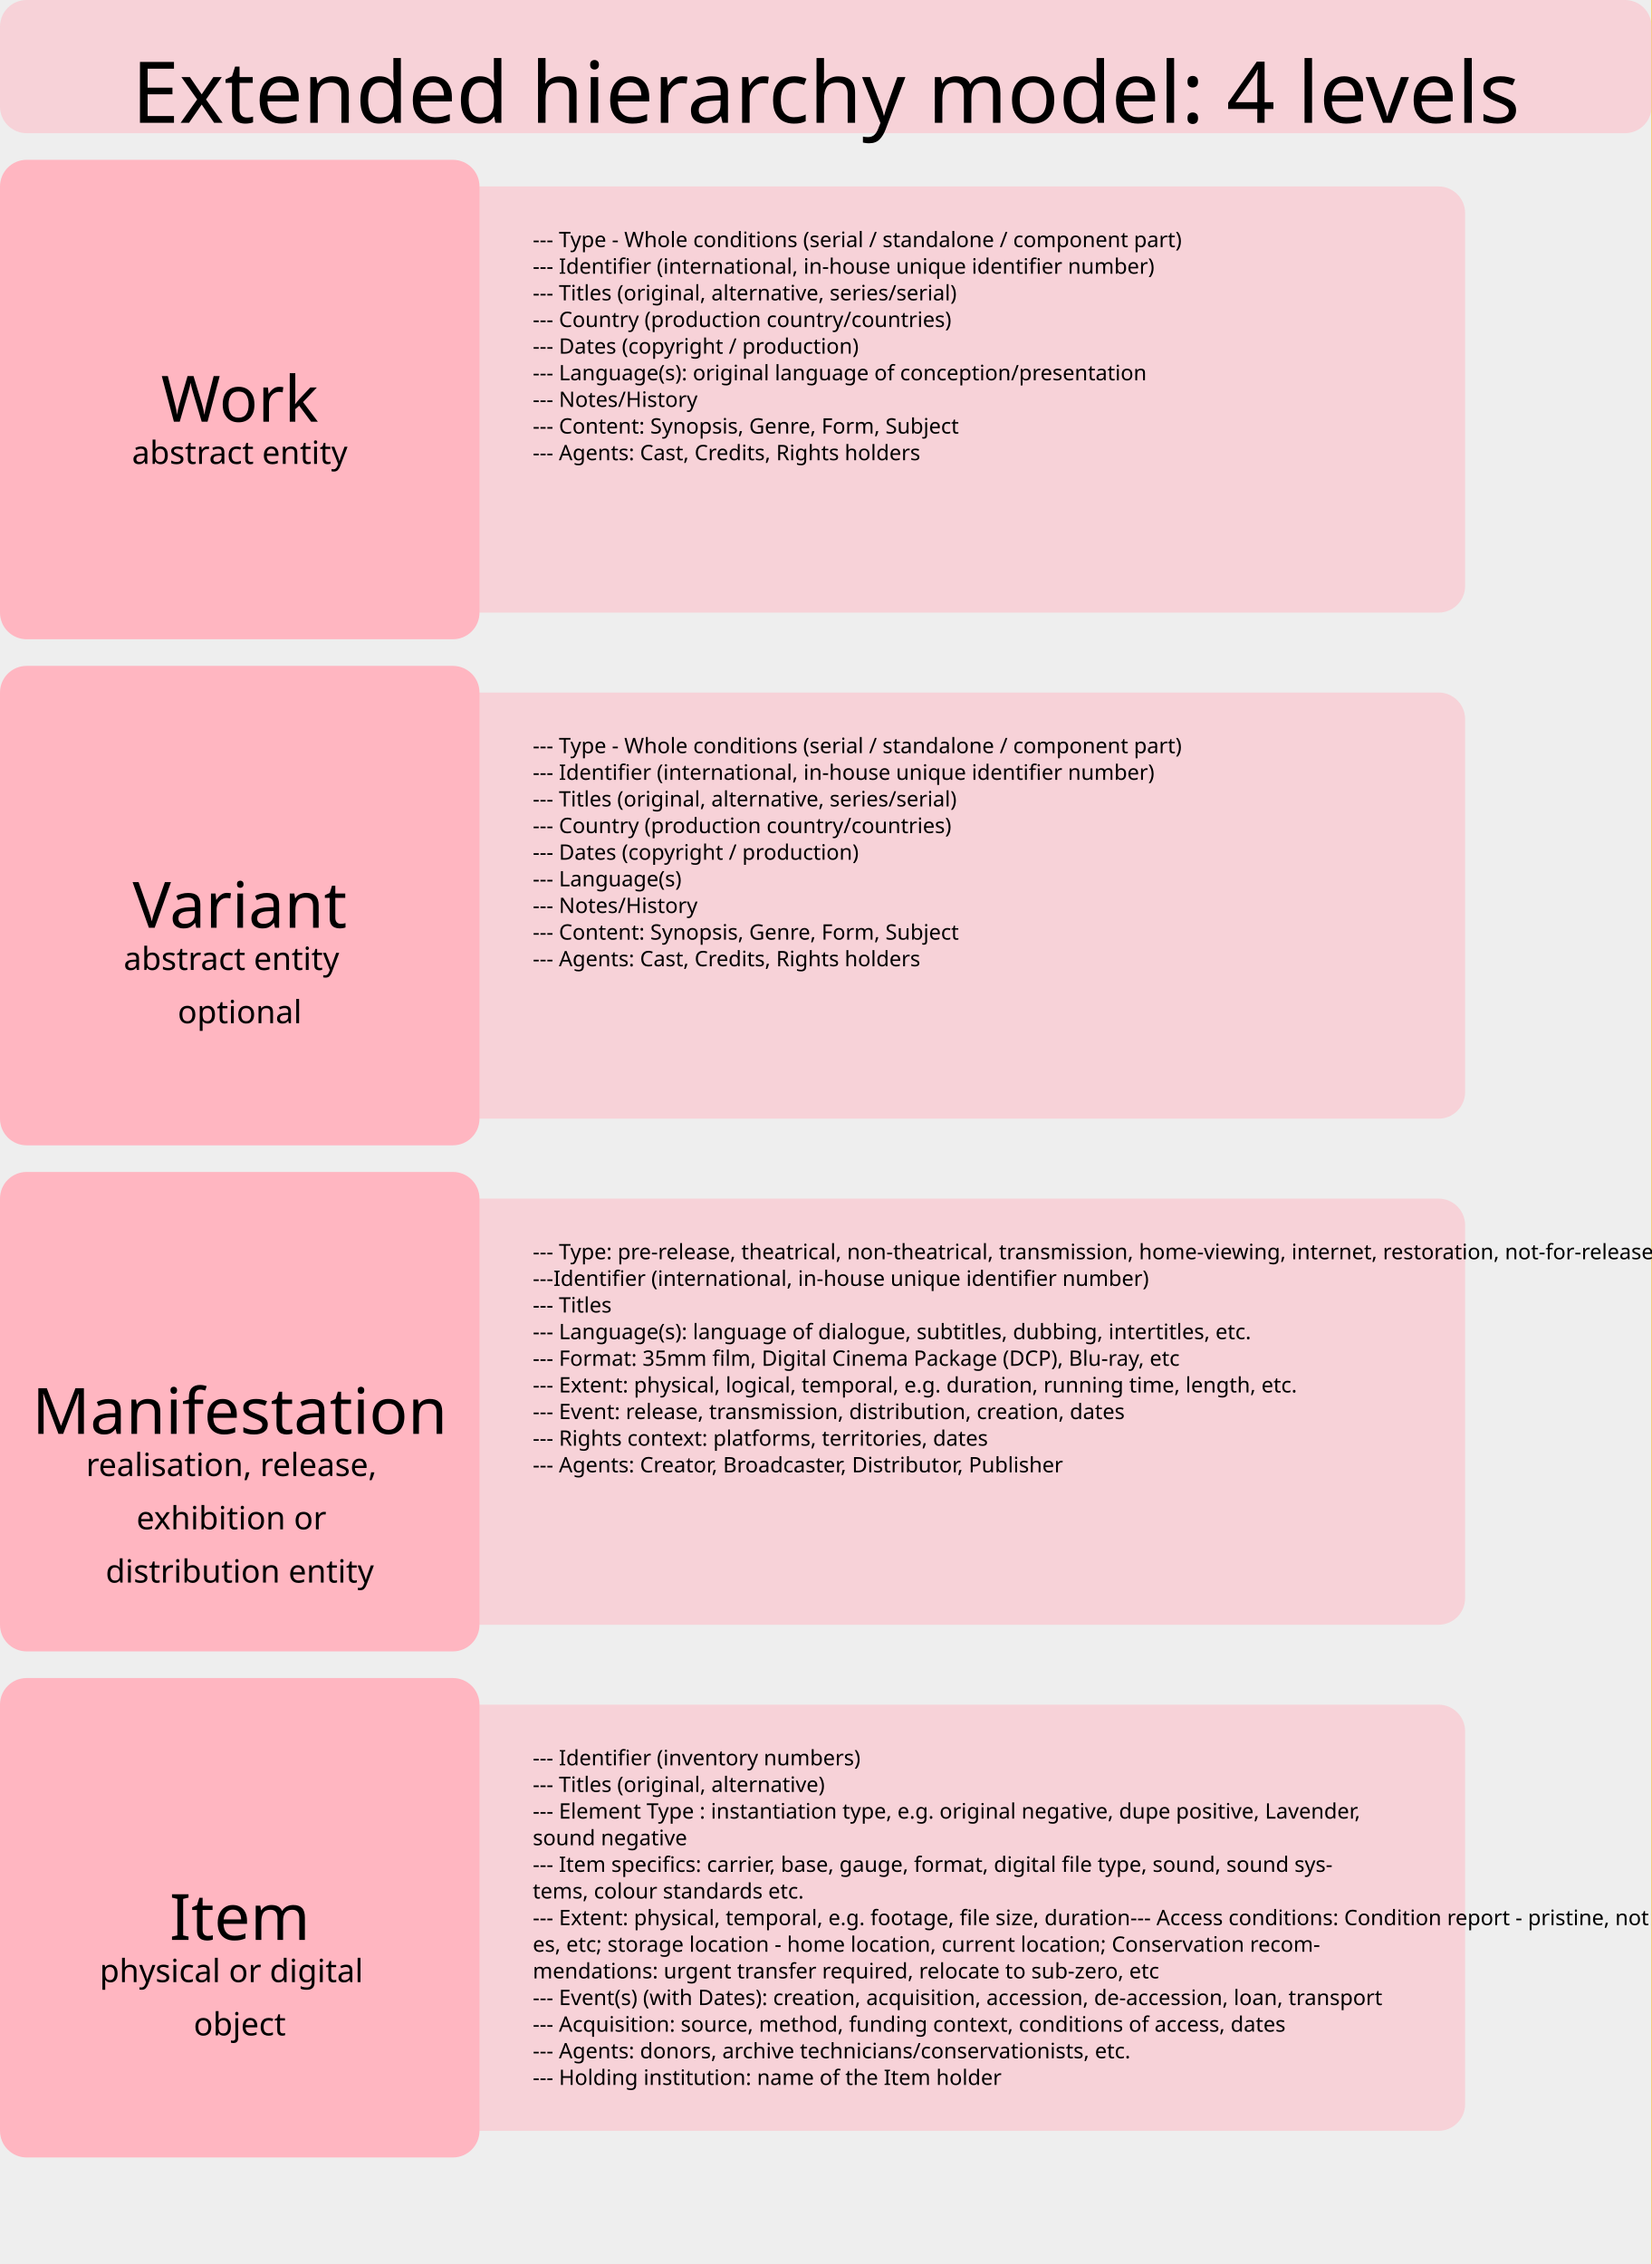
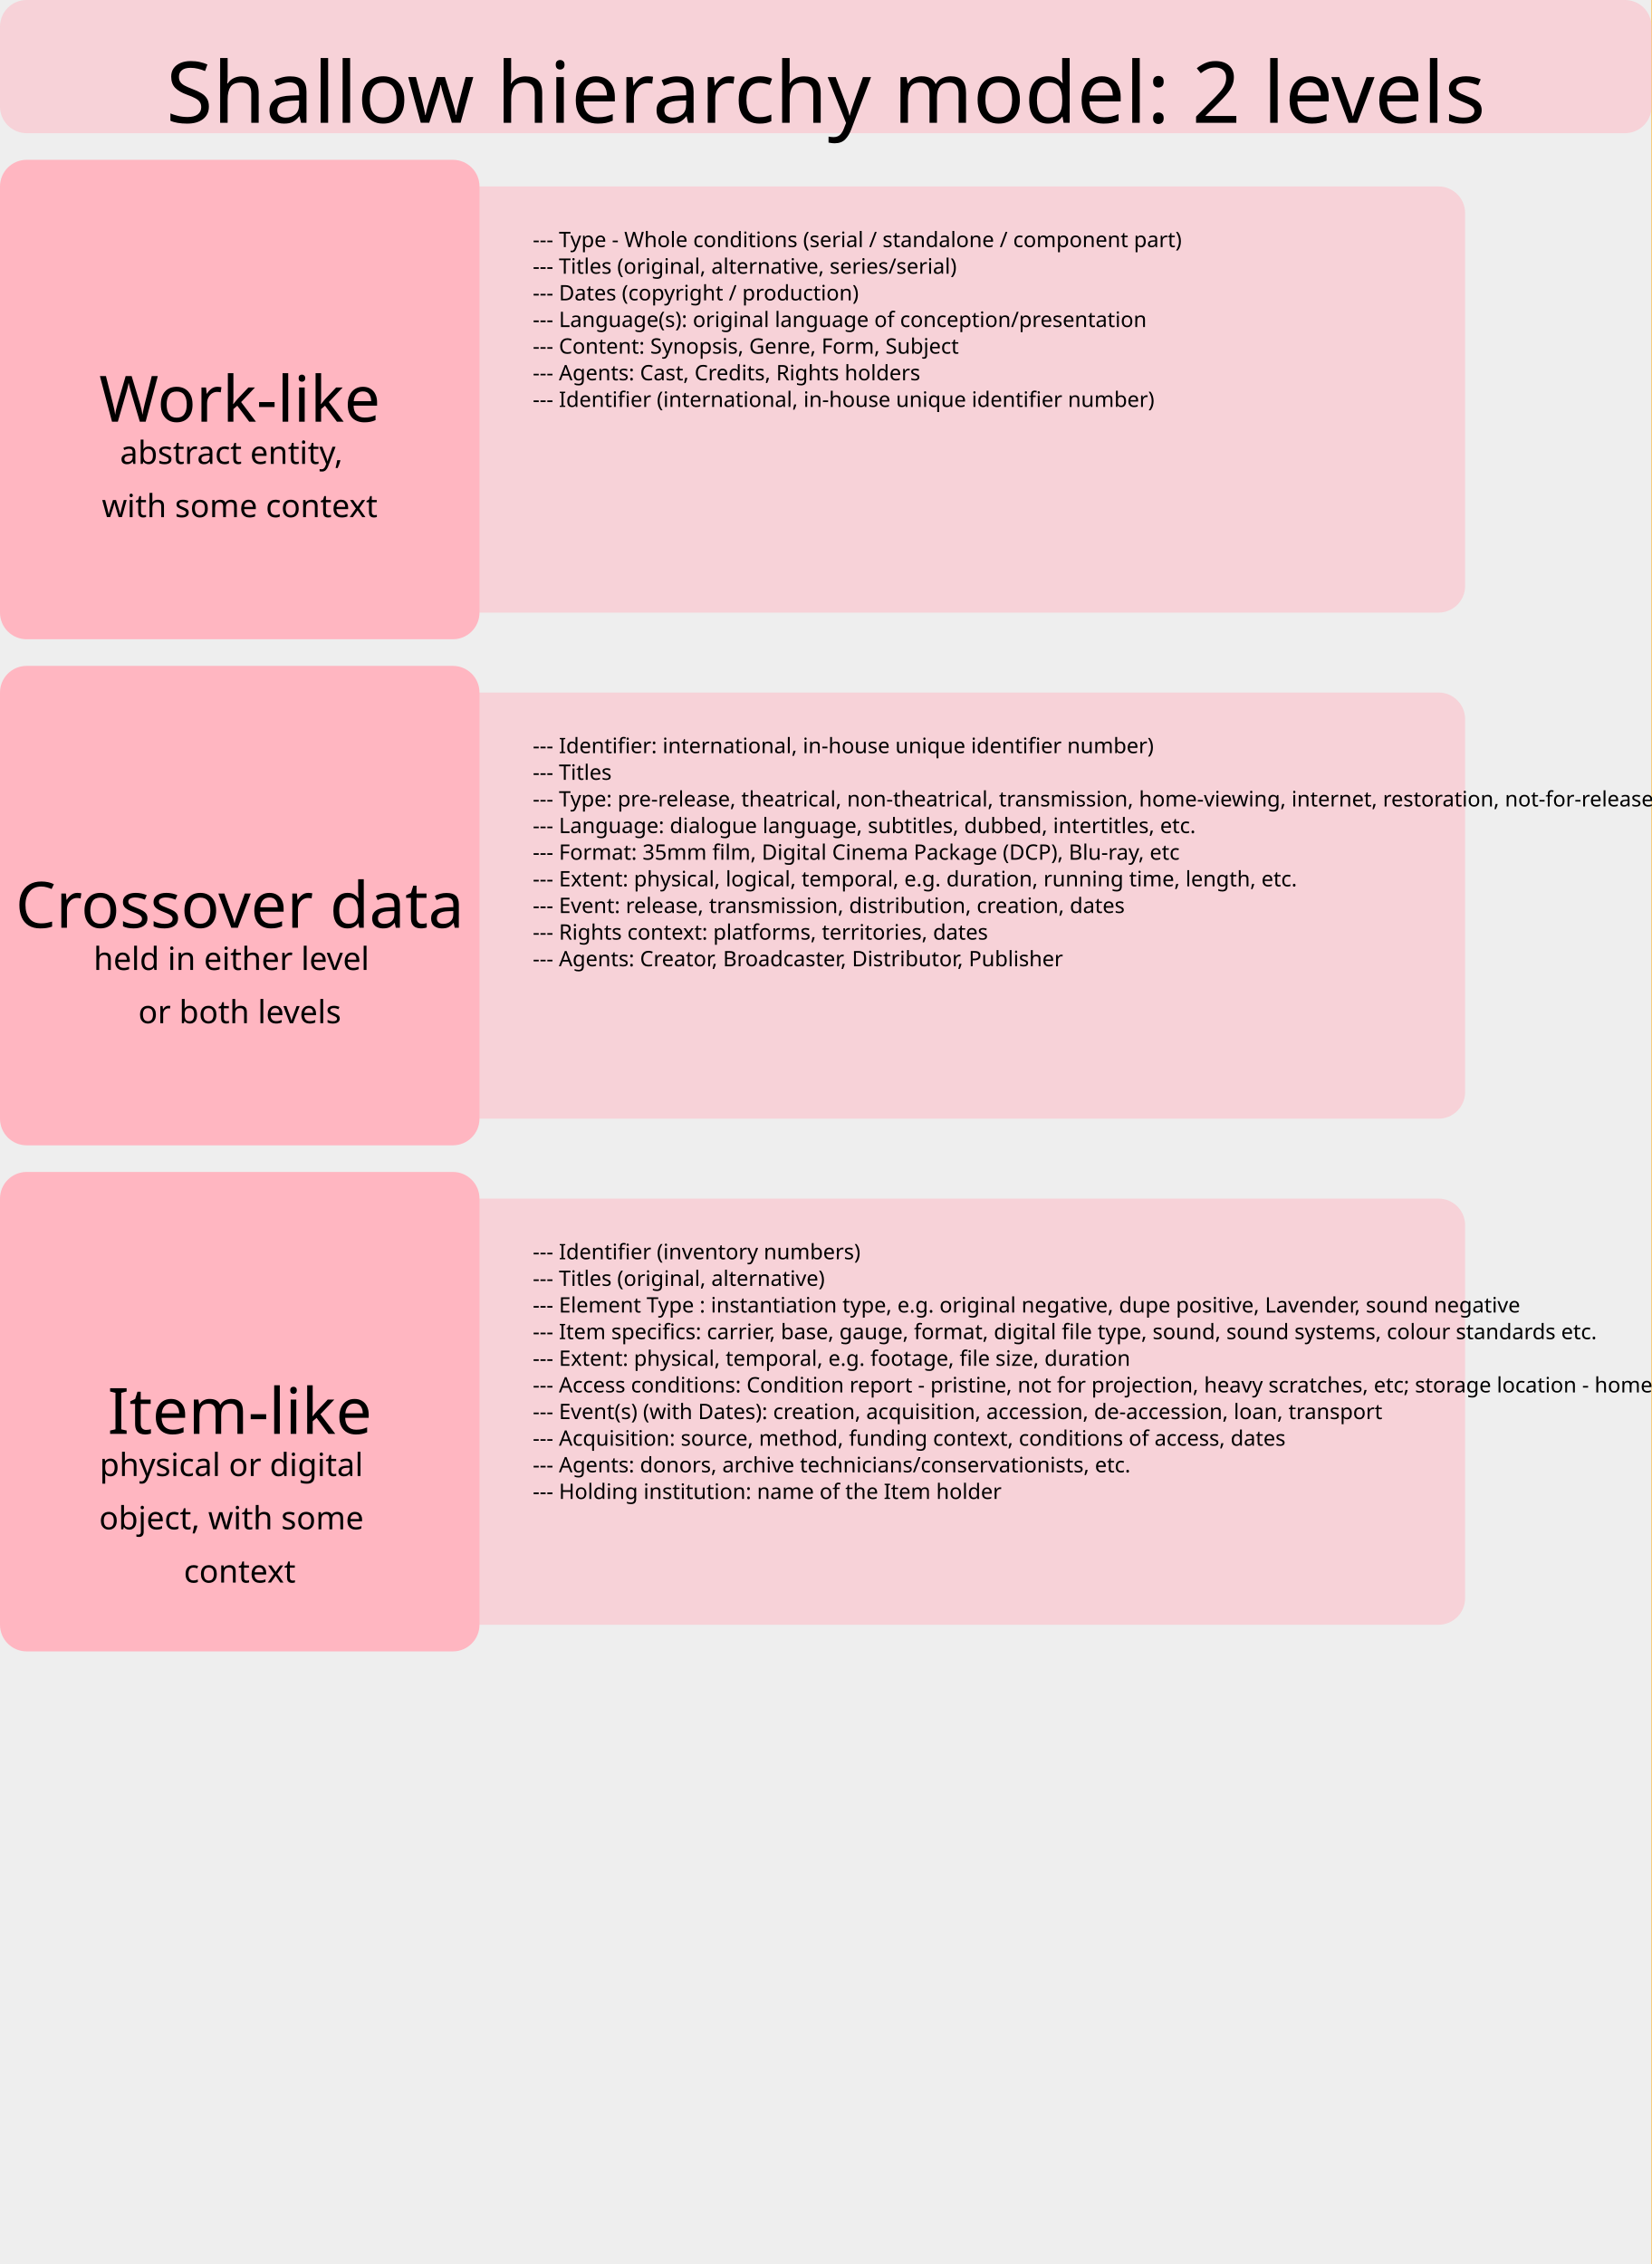
<svg xmlns="http://www.w3.org/2000/svg" width="620" height="850">
  <rect x="0" y="0" width="800" height="1200" style="fill: orange;" />
  <rect x="0" y="0" width="620" height="850" style="fill: rgb(238, 238, 238);" />
  <rect x="0" y="0" rx="10" width="620" height="50" opacity="0.5" style="fill: lightpink;" />
-   <text class="header_text" x="310" y="35" font-family="brownstd" font-size="32px" font-weight="400" text-anchor="middle" dominant-baseline="middle" alignment-baseline="middle" stroke-width="0px" stroke="orange" fill="black">Extended hierarchy model: 4 levels</text>
+   <text class="header_text" x="310" y="35" font-family="brownstd" font-size="32px" font-weight="400" text-anchor="middle" dominant-baseline="middle" alignment-baseline="middle" stroke-width="0px" stroke="orange" fill="black">Shallow hierarchy model: 2 levels</text>
  <rect x="150" y="70" rx="10" width="400" height="160" opacity="0.5" style="fill: lightpink;" />
  <rect x="0" y="60" rx="10" width="180" height="180" opacity="1" style="fill: lightpink;" />
-   <text class="header_text" x="90" y="150" font-family="brownstd" font-size="24px" font-weight="400" text-anchor="middle" dominant-baseline="middle" alignment-baseline="middle" stroke-width="0px" stroke="orange" fill="black">Work<tspan x="90" font-size="12px" dy="20">abstract entity</tspan>
+   <text class="header_text" x="90" y="150" font-family="brownstd" font-size="24px" font-weight="400" text-anchor="middle" dominant-baseline="middle" alignment-baseline="middle" stroke-width="0px" stroke="orange" fill="black">Work-like<tspan x="90" font-size="12px" dy="20">abstract entity,</tspan>
+     <tspan x="90" font-size="12px" dy="20">with some context</tspan>
  </text>
  <text class="body_text" x="200" y="80" font-family="brownstd" font-size="0px" font-weight="400" text-anchor="left" opacity="1" dominant-baseline="middle" alignment-baseline="middle" stroke-width="0px" stroke="orange" fill="black">BLAB<tspan x="200" font-size="8px" dy="10">--- Type - Whole conditions (serial / standalone / component part)</tspan>
-     <tspan x="200" font-size="8px" dy="10">--- Identifier (international, in-house unique identifier number)</tspan>
    <tspan x="200" font-size="8px" dy="10">--- Titles (original, alternative, series/serial)</tspan>
-     <tspan x="200" font-size="8px" dy="10">--- Country (production country/countries)</tspan>
    <tspan x="200" font-size="8px" dy="10">--- Dates (copyright / production)</tspan>
    <tspan x="200" font-size="8px" dy="10">--- Language(s): original language of conception/presentation</tspan>
-     <tspan x="200" font-size="8px" dy="10">--- Notes/History</tspan>
    <tspan x="200" font-size="8px" dy="10">--- Content: Synopsis, Genre, Form, Subject</tspan>
    <tspan x="200" font-size="8px" dy="10">--- Agents: Cast, Credits, Rights holders</tspan>
+     <tspan x="200" font-size="8px" dy="10">--- Identifier (international, in-house unique identifier number)</tspan>
  </text>
  <rect x="150" y="260" rx="10" width="400" height="160" opacity="0.5" style="fill: lightpink;" />
  <rect x="0" y="250" rx="10" width="180" height="180" opacity="1" style="fill: lightpink;" />
-   <text class="header_text" x="90" y="340" font-family="brownstd" font-size="24px" font-weight="400" text-anchor="middle" dominant-baseline="middle" alignment-baseline="middle" stroke-width="0px" stroke="orange" fill="black">Variant<tspan x="90" font-size="12px" dy="20">abstract entity</tspan>
-     <tspan x="90" font-size="12px" dy="20">optional</tspan>
+   <text class="header_text" x="90" y="340" font-family="brownstd" font-size="24px" font-weight="400" text-anchor="middle" dominant-baseline="middle" alignment-baseline="middle" stroke-width="0px" stroke="orange" fill="black">Crossover data<tspan x="90" font-size="12px" dy="20">held in either level</tspan>
+     <tspan x="90" font-size="12px" dy="20">or both levels</tspan>
  </text>
-   <text class="body_text" x="200" y="270" font-family="brownstd" font-size="0px" font-weight="400" text-anchor="left" opacity="1" dominant-baseline="middle" alignment-baseline="middle" stroke-width="0px" stroke="orange" fill="black">BLAB<tspan x="200" font-size="8px" dy="10">--- Type - Whole conditions (serial / standalone / component part)</tspan>
-     <tspan x="200" font-size="8px" dy="10">--- Identifier (international, in-house unique identifier number)</tspan>
-     <tspan x="200" font-size="8px" dy="10">--- Titles (original, alternative, series/serial)</tspan>
-     <tspan x="200" font-size="8px" dy="10">--- Country (production country/countries)</tspan>
-     <tspan x="200" font-size="8px" dy="10">--- Dates (copyright / production)</tspan>
-     <tspan x="200" font-size="8px" dy="10">--- Language(s)</tspan>
-     <tspan x="200" font-size="8px" dy="10">--- Notes/History</tspan>
-     <tspan x="200" font-size="8px" dy="10">--- Content: Synopsis, Genre, Form, Subject</tspan>
-     <tspan x="200" font-size="8px" dy="10">--- Agents: Cast, Credits, Rights holders</tspan>
-   </text>
-   <rect x="150" y="450" rx="10" width="400" height="160" opacity="0.5" style="fill: lightpink;" />
-   <rect x="0" y="440" rx="10" width="180" height="180" opacity="1" style="fill: lightpink;" />
-   <text class="header_text" x="90" y="530" font-family="brownstd" font-size="24px" font-weight="400" text-anchor="middle" dominant-baseline="middle" alignment-baseline="middle" stroke-width="0px" stroke="orange" fill="black">Manifestation<tspan x="90" font-size="12px" dy="20">realisation, release,</tspan>
-     <tspan x="90" font-size="12px" dy="20">exhibition or</tspan>
-     <tspan x="90" font-size="12px" dy="20">distribution entity</tspan>
-   </text>
-   <text class="body_text" x="200" y="460" font-family="brownstd" font-size="0px" font-weight="400" text-anchor="left" opacity="1" dominant-baseline="middle" alignment-baseline="middle" stroke-width="0px" stroke="orange" fill="black">BLAB<tspan x="200" font-size="8px" dy="10">--- Type: pre-release, theatrical, non-theatrical, transmission, home-viewing, internet, restoration, not-for-release, etc</tspan>
-     <tspan x="200" font-size="8px" dy="10">---Identifier (international, in-house unique identifier number)</tspan>
+   <text class="body_text" x="200" y="270" font-family="brownstd" font-size="0px" font-weight="400" text-anchor="left" opacity="1" dominant-baseline="middle" alignment-baseline="middle" stroke-width="0px" stroke="orange" fill="black">BLAB<tspan x="200" font-size="8px" dy="10">--- Identifier: international, in-house unique identifier number)</tspan>
    <tspan x="200" font-size="8px" dy="10">--- Titles</tspan>
-     <tspan x="200" font-size="8px" dy="10">--- Language(s): language of dialogue, subtitles, dubbing, intertitles, etc.</tspan>
+     <tspan x="200" font-size="8px" dy="10">--- Type: pre-release, theatrical, non-theatrical, transmission, home-viewing, internet, restoration, not-for-release, etc</tspan>
+     <tspan x="200" font-size="8px" dy="10">--- Language: dialogue language, subtitles, dubbed, intertitles, etc.</tspan>
    <tspan x="200" font-size="8px" dy="10">--- Format: 35mm film, Digital Cinema Package (DCP), Blu-ray, etc</tspan>
    <tspan x="200" font-size="8px" dy="10">--- Extent: physical, logical, temporal, e.g. duration, running time, length, etc.</tspan>
    <tspan x="200" font-size="8px" dy="10">--- Event: release, transmission, distribution, creation, dates</tspan>
    <tspan x="200" font-size="8px" dy="10">--- Rights context: platforms, territories, dates</tspan>
    <tspan x="200" font-size="8px" dy="10">--- Agents: Creator, Broadcaster, Distributor, Publisher</tspan>
  </text>
-   <rect x="150" y="640" rx="10" width="400" height="160" opacity="0.5" style="fill: lightpink;" />
-   <rect x="0" y="630" rx="10" width="180" height="180" opacity="1" style="fill: lightpink;" />
-   <text class="header_text" x="90" y="720" font-family="brownstd" font-size="24px" font-weight="400" text-anchor="middle" dominant-baseline="middle" alignment-baseline="middle" stroke-width="0px" stroke="orange" fill="black">Item<tspan x="90" font-size="12px" dy="20">physical or digital</tspan>
-     <tspan x="90" font-size="12px" dy="20">object</tspan>
+   <rect x="150" y="450" rx="10" width="400" height="160" opacity="0.5" style="fill: lightpink;" />
+   <rect x="0" y="440" rx="10" width="180" height="180" opacity="1" style="fill: lightpink;" />
+   <text class="header_text" x="90" y="530" font-family="brownstd" font-size="24px" font-weight="400" text-anchor="middle" dominant-baseline="middle" alignment-baseline="middle" stroke-width="0px" stroke="orange" fill="black">Item-like<tspan x="90" font-size="12px" dy="20">physical or digital</tspan>
+     <tspan x="90" font-size="12px" dy="20">object, with some</tspan>
+     <tspan x="90" font-size="12px" dy="20">context</tspan>
  </text>
-   <text class="body_text" x="200" y="650" font-family="brownstd" font-size="0px" font-weight="400" text-anchor="left" opacity="1" dominant-baseline="middle" alignment-baseline="middle" stroke-width="0px" stroke="orange" fill="black">BLAB<tspan x="200" font-size="8px" dy="10">--- Identifier (inventory numbers)</tspan>
+   <text class="body_text" x="200" y="460" font-family="brownstd" font-size="0px" font-weight="400" text-anchor="left" opacity="1" dominant-baseline="middle" alignment-baseline="middle" stroke-width="0px" stroke="orange" fill="black">BLAB<tspan x="200" font-size="8px" dy="10">--- Identifier (inventory numbers)</tspan>
    <tspan x="200" font-size="8px" dy="10">--- Titles (original, alternative)</tspan>
-     <tspan x="200" font-size="8px" dy="10">--- Element Type : instantiation type, e.g. original negative, dupe positive, Lavender,</tspan>
-     <tspan x="200" font-size="8px" dy="10">sound negative</tspan>
-     <tspan x="200" font-size="8px" dy="10">--- Item specifics: carrier, base, gauge, format, digital file type, sound, sound sys-</tspan>
-     <tspan x="200" font-size="8px" dy="10">tems, colour standards etc.</tspan>
-     <tspan x="200" font-size="8px" dy="10">--- Extent: physical, temporal, e.g. footage, file size, duration--- Access conditions: Condition report - pristine, not for projection, heavy scratch-</tspan>
-     <tspan x="200" font-size="8px" dy="10">es, etc; storage location - home location, current location; Conservation recom-</tspan>
-     <tspan x="200" font-size="8px" dy="10">mendations: urgent transfer required, relocate to sub-zero, etc</tspan>
+     <tspan x="200" font-size="8px" dy="10">--- Element Type : instantiation type, e.g. original negative, dupe positive, Lavender, sound negative</tspan>
+     <tspan x="200" font-size="8px" dy="10">--- Item specifics: carrier, base, gauge, format, digital file type, sound, sound systems, colour standards etc.</tspan>
+     <tspan x="200" font-size="8px" dy="10">--- Extent: physical, temporal, e.g. footage, file size, duration</tspan>
+     <tspan x="200" font-size="8px" dy="10">--- Access conditions: Condition report - pristine, not for projection, heavy scratches, etc; storage location - home location, current location; Conservation recommendations: urgent transfer required, relocate to sub-zero, etc</tspan>
    <tspan x="200" font-size="8px" dy="10">--- Event(s) (with Dates): creation, acquisition, accession, de-accession, loan, transport</tspan>
    <tspan x="200" font-size="8px" dy="10">--- Acquisition: source, method, funding context, conditions of access, dates</tspan>
    <tspan x="200" font-size="8px" dy="10">--- Agents: donors, archive technicians/conservationists, etc.</tspan>
    <tspan x="200" font-size="8px" dy="10">--- Holding institution: name of the Item holder</tspan>
  </text>
</svg>
